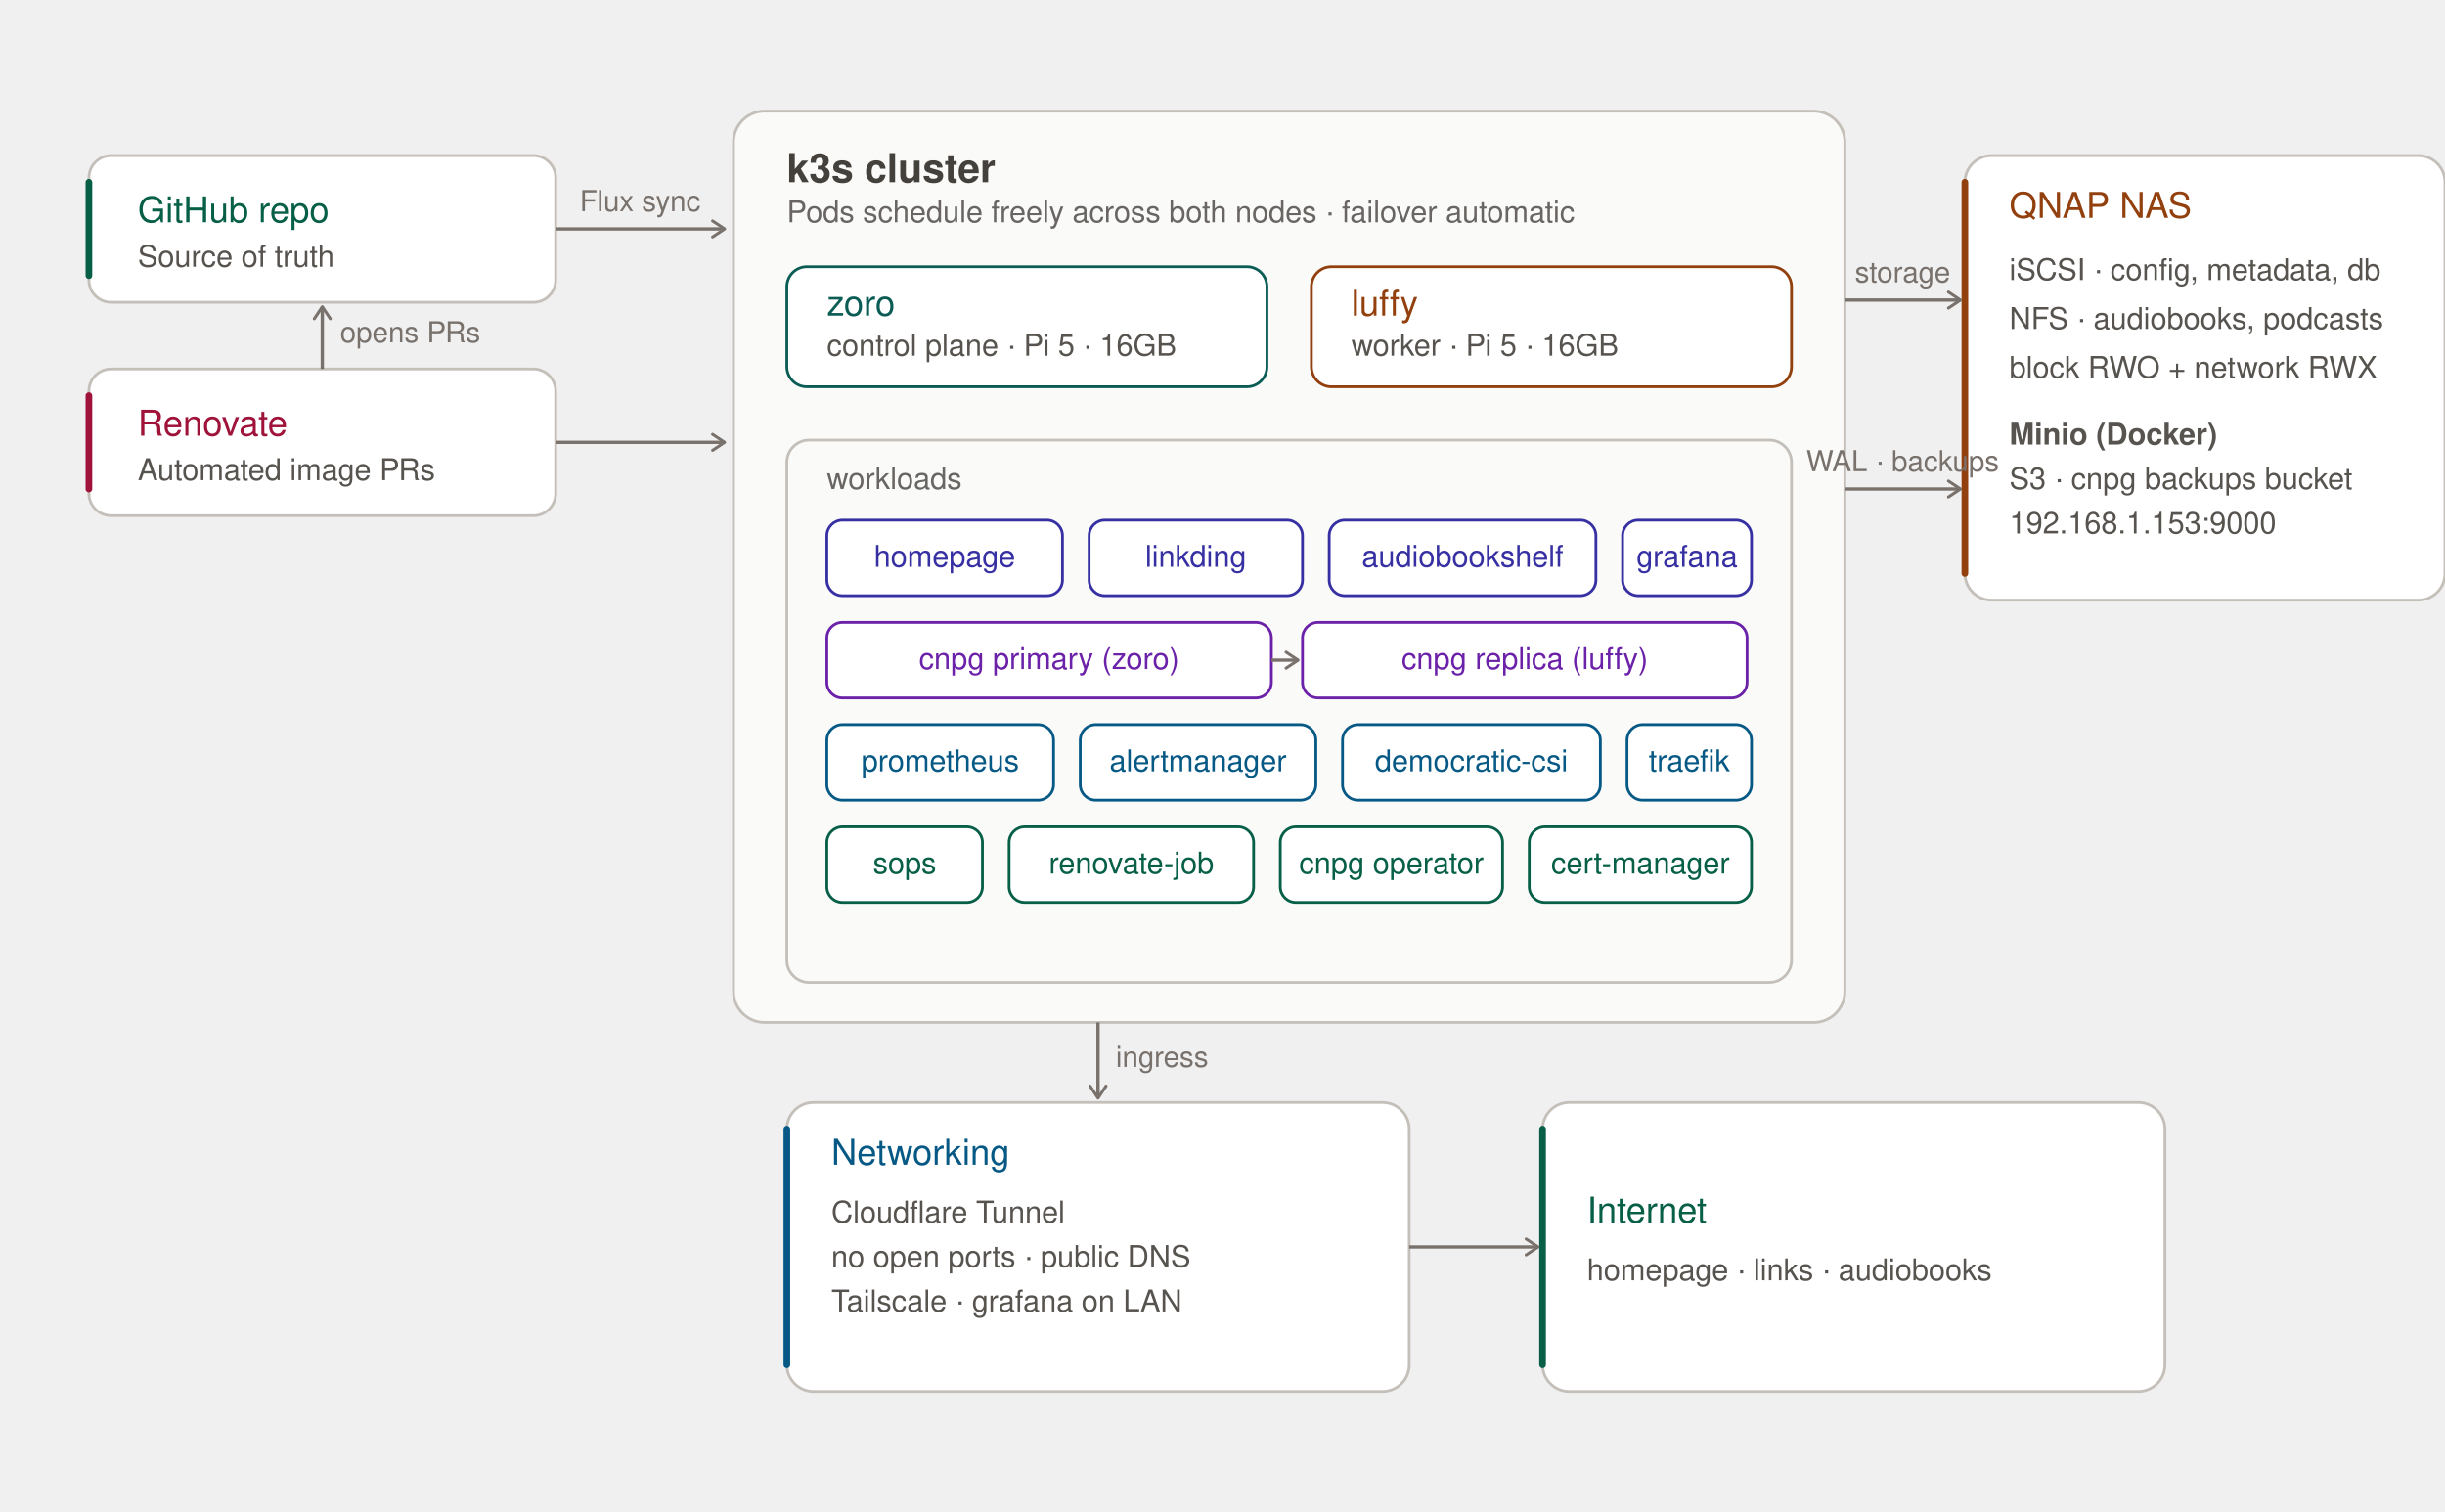
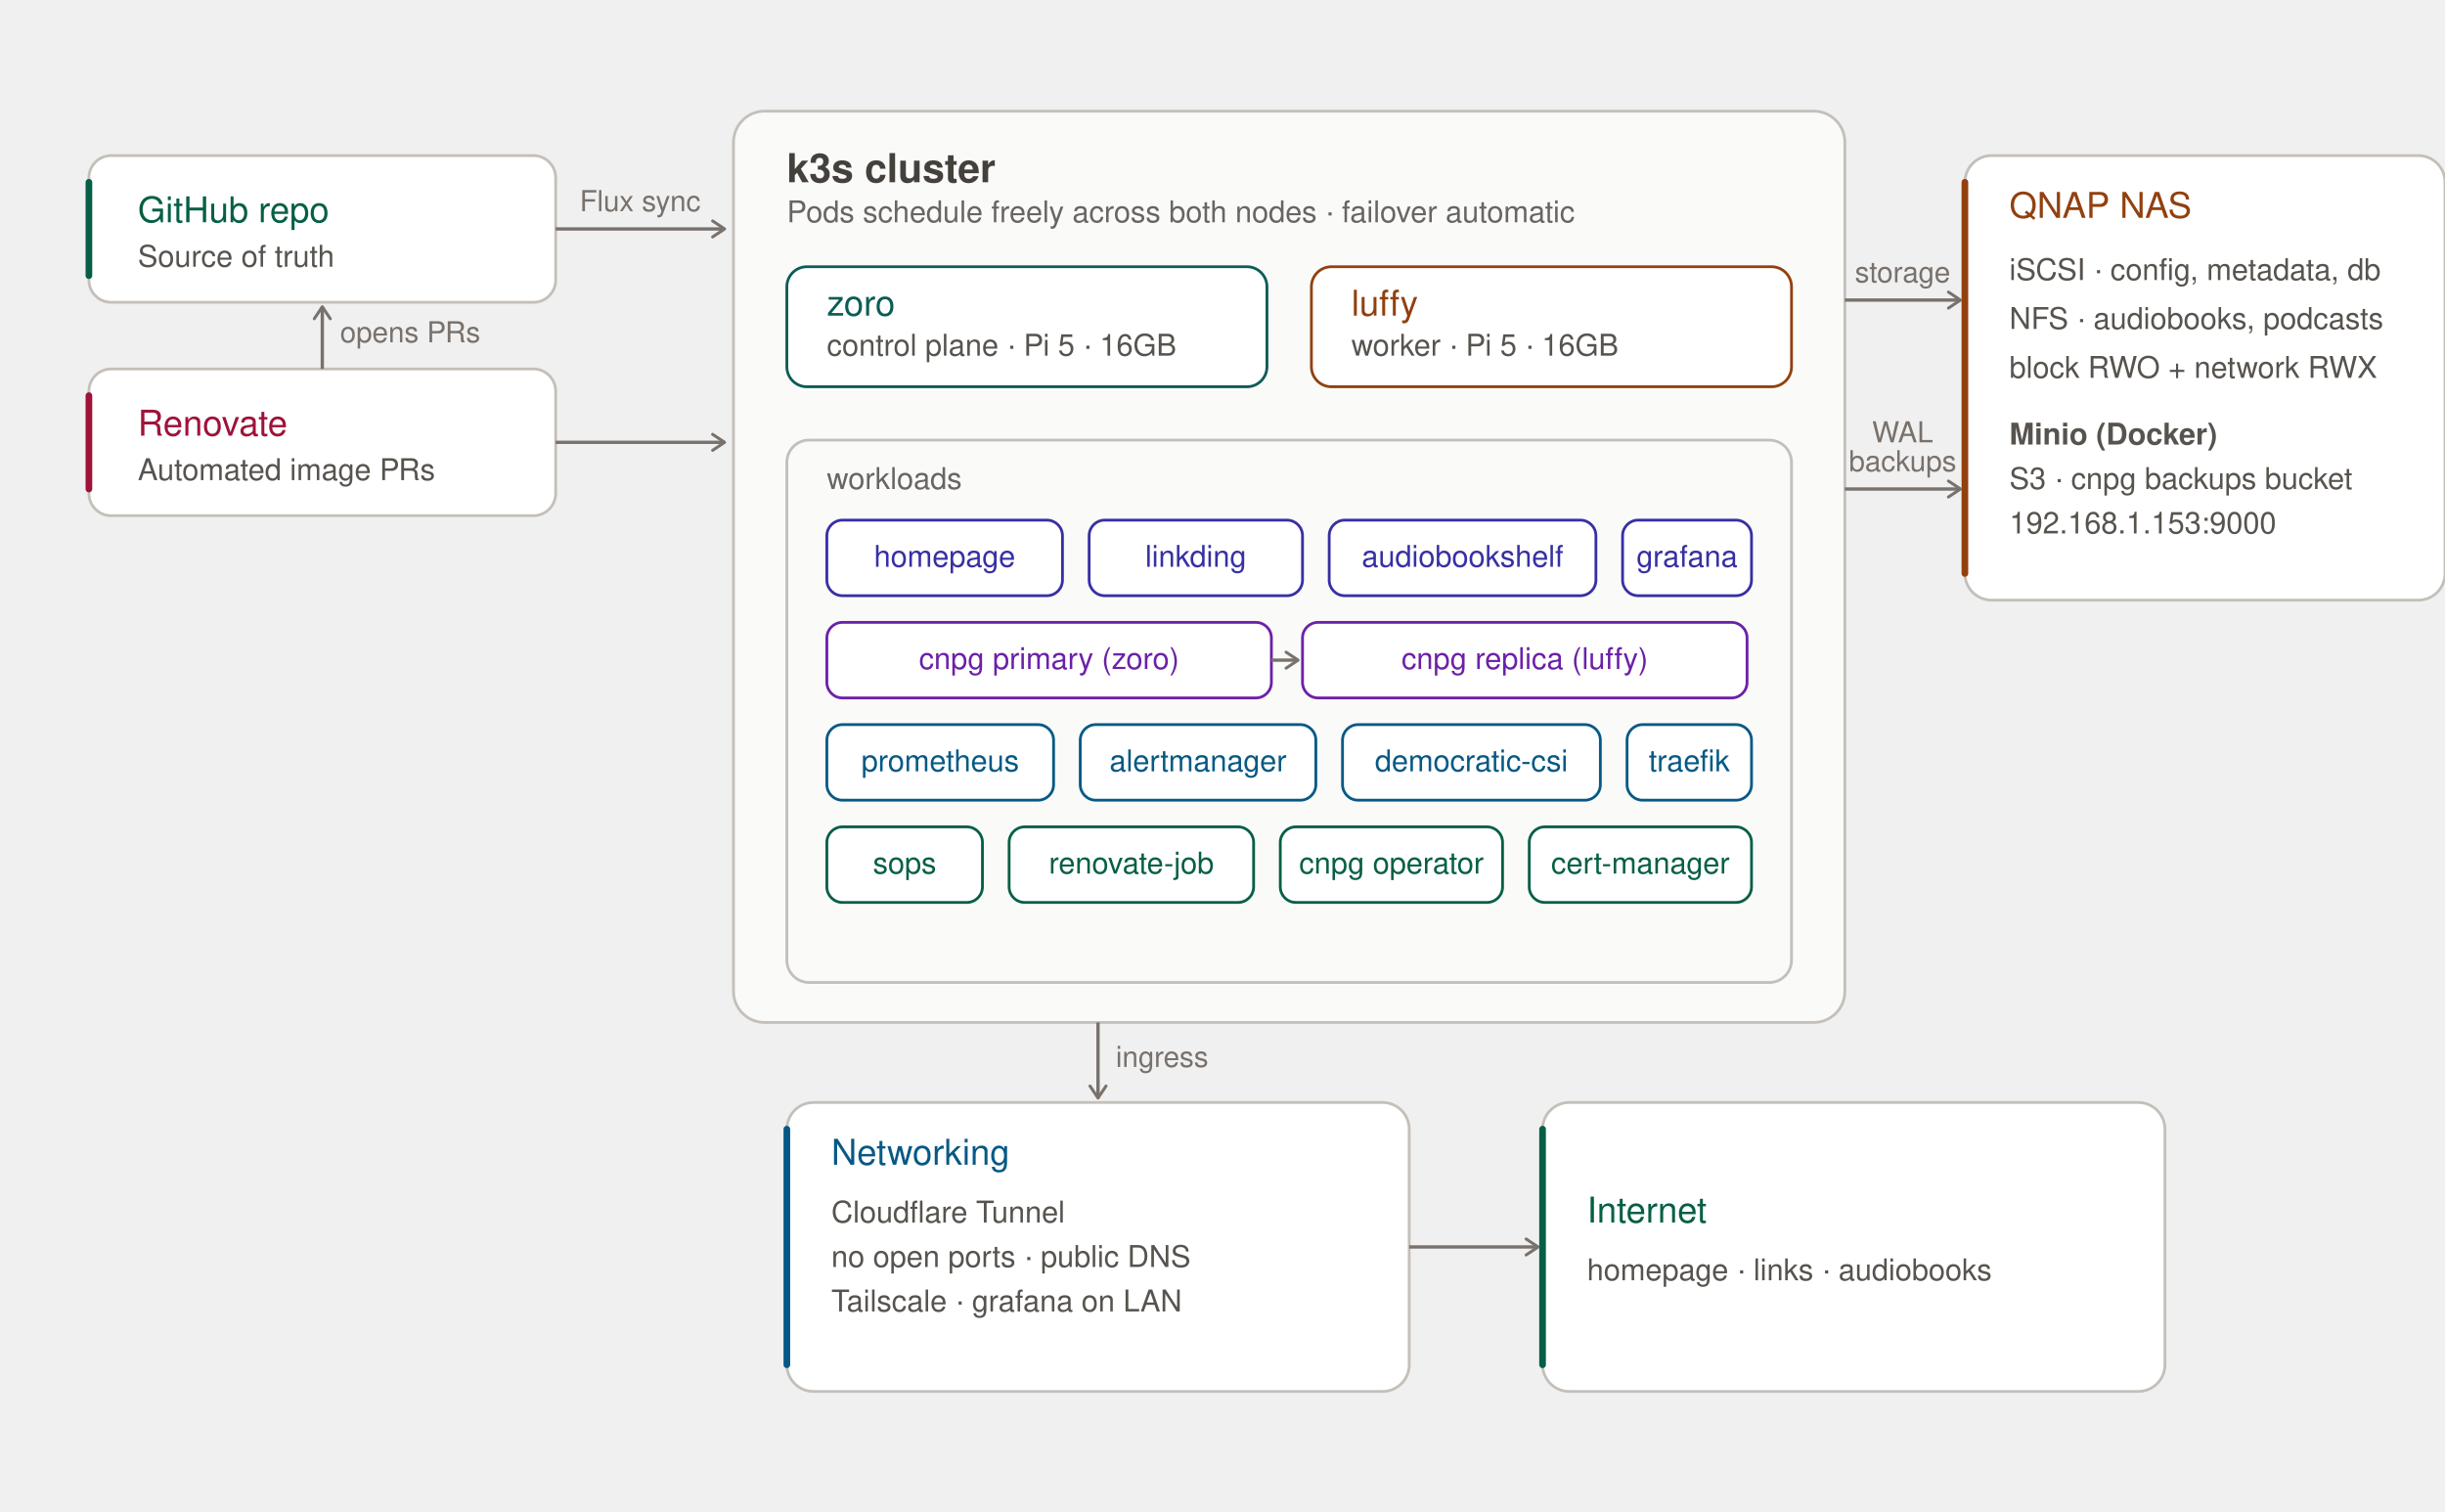
<svg xmlns="http://www.w3.org/2000/svg" width="1100" height="680" viewBox="0 0 1100 680">
  <style>
  text { font-family: -apple-system, BlinkMacSystemFont, "Segoe UI", Helvetica, Arial, sans-serif; }
  .h { font-size: 18px; font-weight: 600; }
  .lbl { font-size: 16px; font-weight: 500; }
  .s { font-size: 13.5px; }
  .region { fill: #FAFAF9; stroke: #C4BFB9; stroke-width: 1.25; }
  .region-t { fill: #44403C; }
  .card { fill: #FFFFFF; stroke-width: 1.25; }
  .card-sub { fill: #57534E; }
  .accent-bar { stroke-width: 3; stroke-linecap: round; }
  .teal { stroke: #0B5C55; } .teal-t { fill: #0B5C55; }
  .indigo { stroke: #3730A3; } .indigo-t { fill: #3730A3; }
  .amber { stroke: #92400E; } .amber-t { fill: #92400E; }
  .sky { stroke: #075985; } .sky-t { fill: #075985; }
  .rose { stroke: #9F1239; } .rose-t { fill: #9F1239; }
  .emerald { stroke: #065F46; } .emerald-t { fill: #065F46; }
  .violet { stroke: #6B21A8; } .violet-t { fill: #6B21A8; }
  .card-border { stroke: #C4BFB9; }
  .arr { stroke: #78716C; stroke-width: 1.5; fill: none; }
  .arr-lbl { fill: #78716C; font-size: 13px; }

  @media (prefers-color-scheme: dark) {
    .region { fill: #1C1917; stroke: #292524; }
    .region-t { fill: #A8A29E; }
    .card { fill: #292524; }
    .card-sub { fill: #A8A29E; }
    .teal { stroke: #2DD4BF; } .teal-t { fill: #2DD4BF; }
    .indigo { stroke: #A5B4FC; } .indigo-t { fill: #A5B4FC; }
    .amber { stroke: #FBBF24; } .amber-t { fill: #FBBF24; }
    .sky { stroke: #7DD3FC; } .sky-t { fill: #7DD3FC; }
    .rose { stroke: #FDA4AF; } .rose-t { fill: #FDA4AF; }
    .emerald { stroke: #6EE7B7; } .emerald-t { fill: #6EE7B7; }
    .violet { stroke: #D8B4FE; } .violet-t { fill: #D8B4FE; }
    .card-border { stroke: #44403C; }
    .arr { stroke: #57534E; }
    .arr-lbl { fill: #78716C; }
  }
</style>
  <defs>
    <marker id="ah" viewBox="0 0 10 10" refX="8" refY="5" markerWidth="6" markerHeight="6" orient="auto-start-reverse">
      <path d="M2 1L8 5L2 9" fill="none" stroke="context-stroke" stroke-width="1.5" stroke-linecap="round" stroke-linejoin="round" />
    </marker>
  </defs>
  <rect class="card card-border" x="40" y="70" width="210" height="66" rx="10" />
  <line class="accent-bar emerald" x1="40" y1="82" x2="40" y2="124" />
  <text class="lbl emerald-t" x="62" y="100">GitHub repo</text>
  <text class="s card-sub" x="62" y="120">Source of truth</text>
  <rect class="card card-border" x="40" y="166" width="210" height="66" rx="10" />
  <line class="accent-bar rose" x1="40" y1="178" x2="40" y2="220" />
  <text class="lbl rose-t" x="62" y="196">Renovate</text>
  <text class="s card-sub" x="62" y="216">Automated image PRs</text>
  <line class="arr" x1="145" y1="166" x2="145" y2="138" marker-end="url(#ah)" />
  <text class="arr-lbl" x="153" y="154">opens PRs</text>
  <line class="arr" x1="250" y1="103" x2="326" y2="103" marker-end="url(#ah)" />
  <text class="arr-lbl" x="288" y="95" text-anchor="middle">Flux sync</text>
  <line class="arr" x1="250" y1="199" x2="326" y2="199" marker-end="url(#ah)" />
  <rect class="region" x="330" y="50" width="500" height="410" rx="14" />
  <text class="h region-t" x="354" y="82">k3s cluster</text>
  <text class="s region-t" x="354" y="100" opacity="0.8">Pods schedule freely across both nodes · failover automatic</text>
  <rect class="card teal" x="354" y="120" width="216" height="54" rx="9" stroke-width="1.25" />
  <text class="lbl teal-t" x="372" y="142">zoro</text>
  <text class="s card-sub" x="372" y="160">control plane · Pi 5 · 16GB</text>
  <rect class="card amber" x="590" y="120" width="216" height="54" rx="9" stroke-width="1.25" />
  <text class="lbl amber-t" x="608" y="142">luffy</text>
  <text class="s card-sub" x="608" y="160">worker · Pi 5 · 16GB</text>
  <rect class="region" x="354" y="198" width="452" height="244" rx="10" />
  <text class="s region-t" x="372" y="220" opacity="0.8">workloads</text>
  <rect class="card indigo" x="372" y="234" width="106" height="34" rx="7" stroke-width="1" />
  <text class="s indigo-t" x="425" y="255" text-anchor="middle">homepage</text>
  <rect class="card indigo" x="490" y="234" width="96" height="34" rx="7" stroke-width="1" />
  <text class="s indigo-t" x="538" y="255" text-anchor="middle">linkding</text>
  <rect class="card indigo" x="598" y="234" width="120" height="34" rx="7" stroke-width="1" />
  <text class="s indigo-t" x="658" y="255" text-anchor="middle">audiobookshelf</text>
  <rect class="card indigo" x="730" y="234" width="58" height="34" rx="7" stroke-width="1" />
  <text class="s indigo-t" x="759" y="255" text-anchor="middle">grafana</text>
  <rect class="card violet" x="372" y="280" width="200" height="34" rx="7" stroke-width="1" />
  <text class="s violet-t" x="472" y="301" text-anchor="middle">cnpg primary (zoro)</text>
  <rect class="card violet" x="586" y="280" width="200" height="34" rx="7" stroke-width="1" />
  <text class="s violet-t" x="686" y="301" text-anchor="middle">cnpg replica (luffy)</text>
  <line class="arr" x1="572" y1="297" x2="584" y2="297" marker-end="url(#ah)" />
  <rect class="card sky" x="372" y="326" width="102" height="34" rx="7" stroke-width="1" />
  <text class="s sky-t" x="423" y="347" text-anchor="middle">prometheus</text>
  <rect class="card sky" x="486" y="326" width="106" height="34" rx="7" stroke-width="1" />
  <text class="s sky-t" x="539" y="347" text-anchor="middle">alertmanager</text>
  <rect class="card sky" x="604" y="326" width="116" height="34" rx="7" stroke-width="1" />
  <text class="s sky-t" x="662" y="347" text-anchor="middle">democratic-csi</text>
  <rect class="card sky" x="732" y="326" width="56" height="34" rx="7" stroke-width="1" />
  <text class="s sky-t" x="760" y="347" text-anchor="middle">traefik</text>
  <rect class="card emerald" x="372" y="372" width="70" height="34" rx="7" stroke-width="1" />
  <text class="s emerald-t" x="407" y="393" text-anchor="middle">sops</text>
  <rect class="card emerald" x="454" y="372" width="110" height="34" rx="7" stroke-width="1" />
  <text class="s emerald-t" x="509" y="393" text-anchor="middle">renovate-job</text>
  <rect class="card emerald" x="576" y="372" width="100" height="34" rx="7" stroke-width="1" />
  <text class="s emerald-t" x="626" y="393" text-anchor="middle">cnpg operator</text>
  <rect class="card emerald" x="688" y="372" width="100" height="34" rx="7" stroke-width="1" />
  <text class="s emerald-t" x="738" y="393" text-anchor="middle">cert-manager</text>
  <rect class="card card-border" x="884" y="70" width="216" height="200" rx="12" />
  <line class="accent-bar amber" x1="884" y1="82" x2="884" y2="258" />
  <text class="lbl amber-t" x="904" y="98">QNAP NAS</text>
  <text class="s card-sub" x="904" y="126">iSCSI · config, metadata, db</text>
  <text class="s card-sub" x="904" y="148">NFS · audiobooks, podcasts</text>
  <text class="s card-sub" x="904" y="170">block RWO + network RWX</text>
  <text class="s card-sub" x="904" y="200" font-weight="600">Minio (Docker)</text>
  <text class="s card-sub" x="904" y="220">S3 · cnpg backups bucket</text>
  <text class="s card-sub" x="904" y="240">192.168.1.153:9000</text>
  <line class="arr" x1="830" y1="135" x2="882" y2="135" marker-end="url(#ah)" />
  <text class="arr-lbl" x="856" y="127" text-anchor="middle">storage</text>
  <line class="arr" x1="830" y1="220" x2="882" y2="220" marker-end="url(#ah)" />
-   <text class="arr-lbl" x="856" y="212" text-anchor="middle">WAL · backups</text>
+   <text class="arr-lbl" x="856" y="199" text-anchor="middle">WAL</text>
+   <text class="arr-lbl" x="856" y="212" text-anchor="middle">backups</text>
  <rect class="card card-border" x="354" y="496" width="280" height="130" rx="12" />
  <line class="accent-bar sky" x1="354" y1="508" x2="354" y2="614" />
  <text class="lbl sky-t" x="374" y="524">Networking</text>
  <text class="s card-sub" x="374" y="550">Cloudflare Tunnel</text>
  <text class="s card-sub" x="374" y="570">no open ports · public DNS</text>
  <text class="s card-sub" x="374" y="590">Tailscale · grafana on LAN</text>
  <line class="arr" x1="494" y1="460" x2="494" y2="494" marker-end="url(#ah)" />
  <text class="arr-lbl" x="502" y="480" text-anchor="start">ingress</text>
  <rect class="card card-border" x="694" y="496" width="280" height="130" rx="12" />
  <line class="accent-bar emerald" x1="694" y1="508" x2="694" y2="614" />
  <text class="lbl emerald-t" x="714" y="550">Internet</text>
  <text class="s card-sub" x="714" y="576">homepage · links · audiobooks</text>
  <line class="arr" x1="634" y1="561" x2="692" y2="561" marker-end="url(#ah)" />
</svg>
